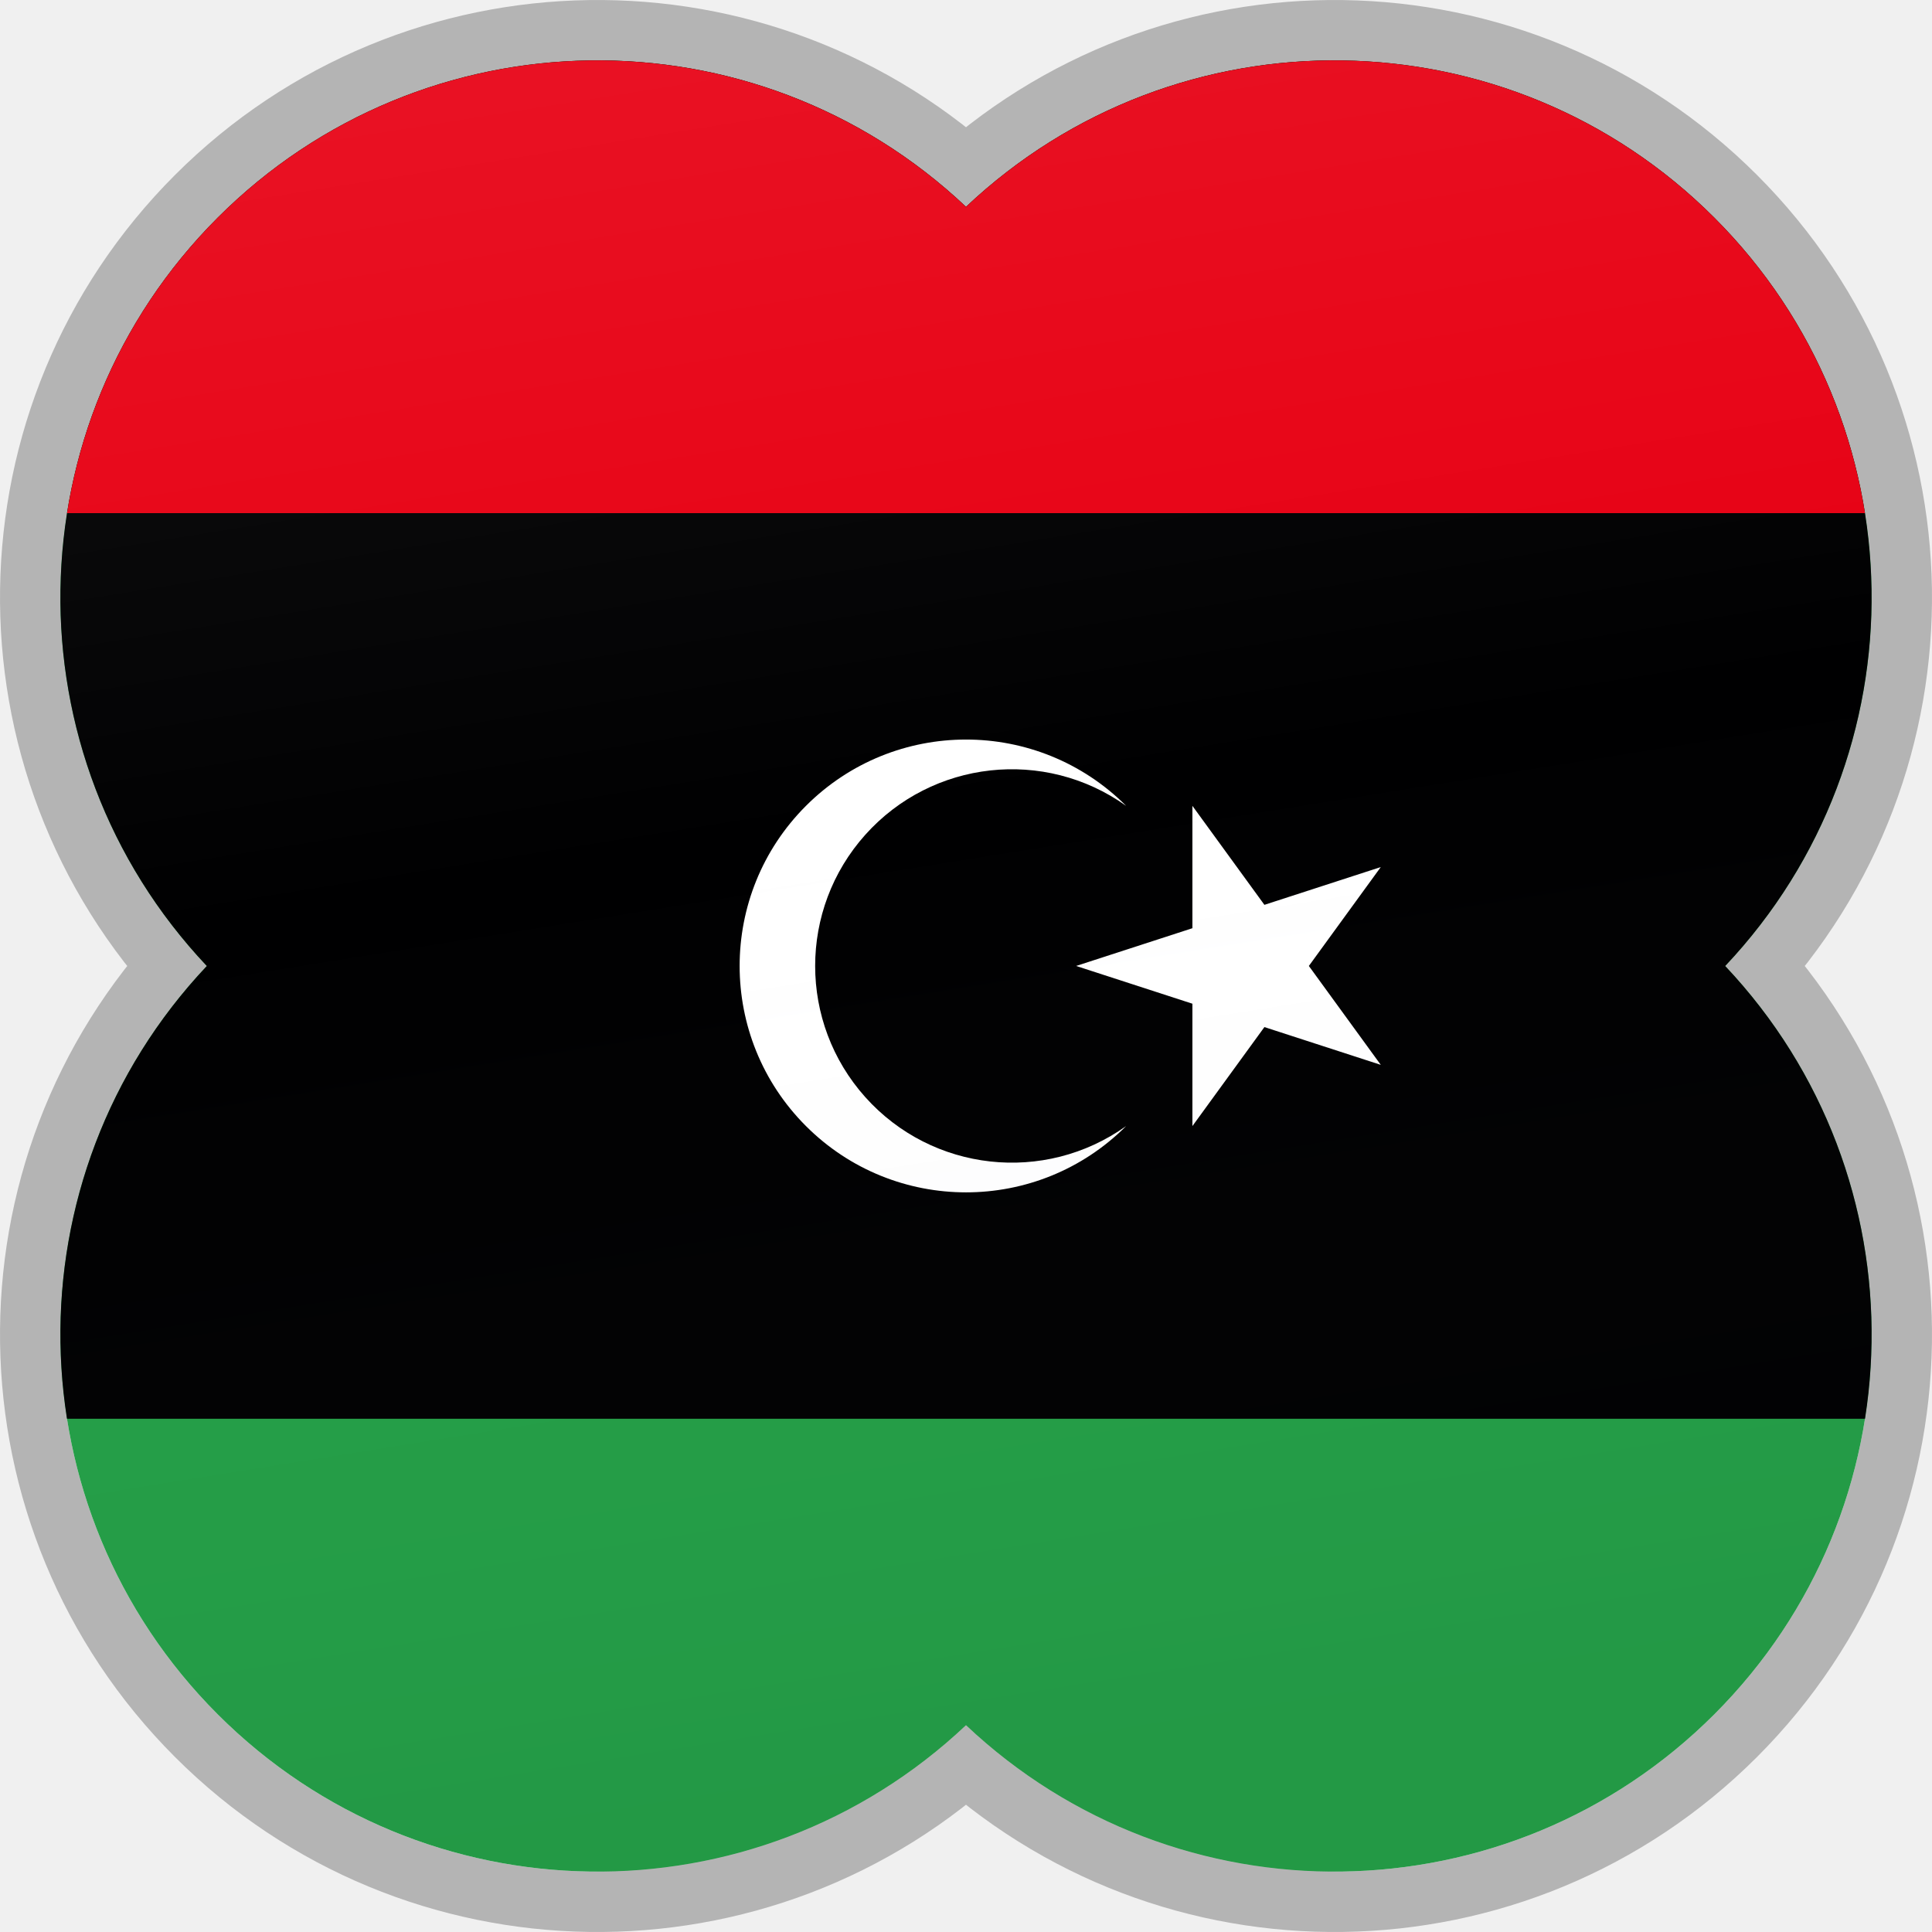
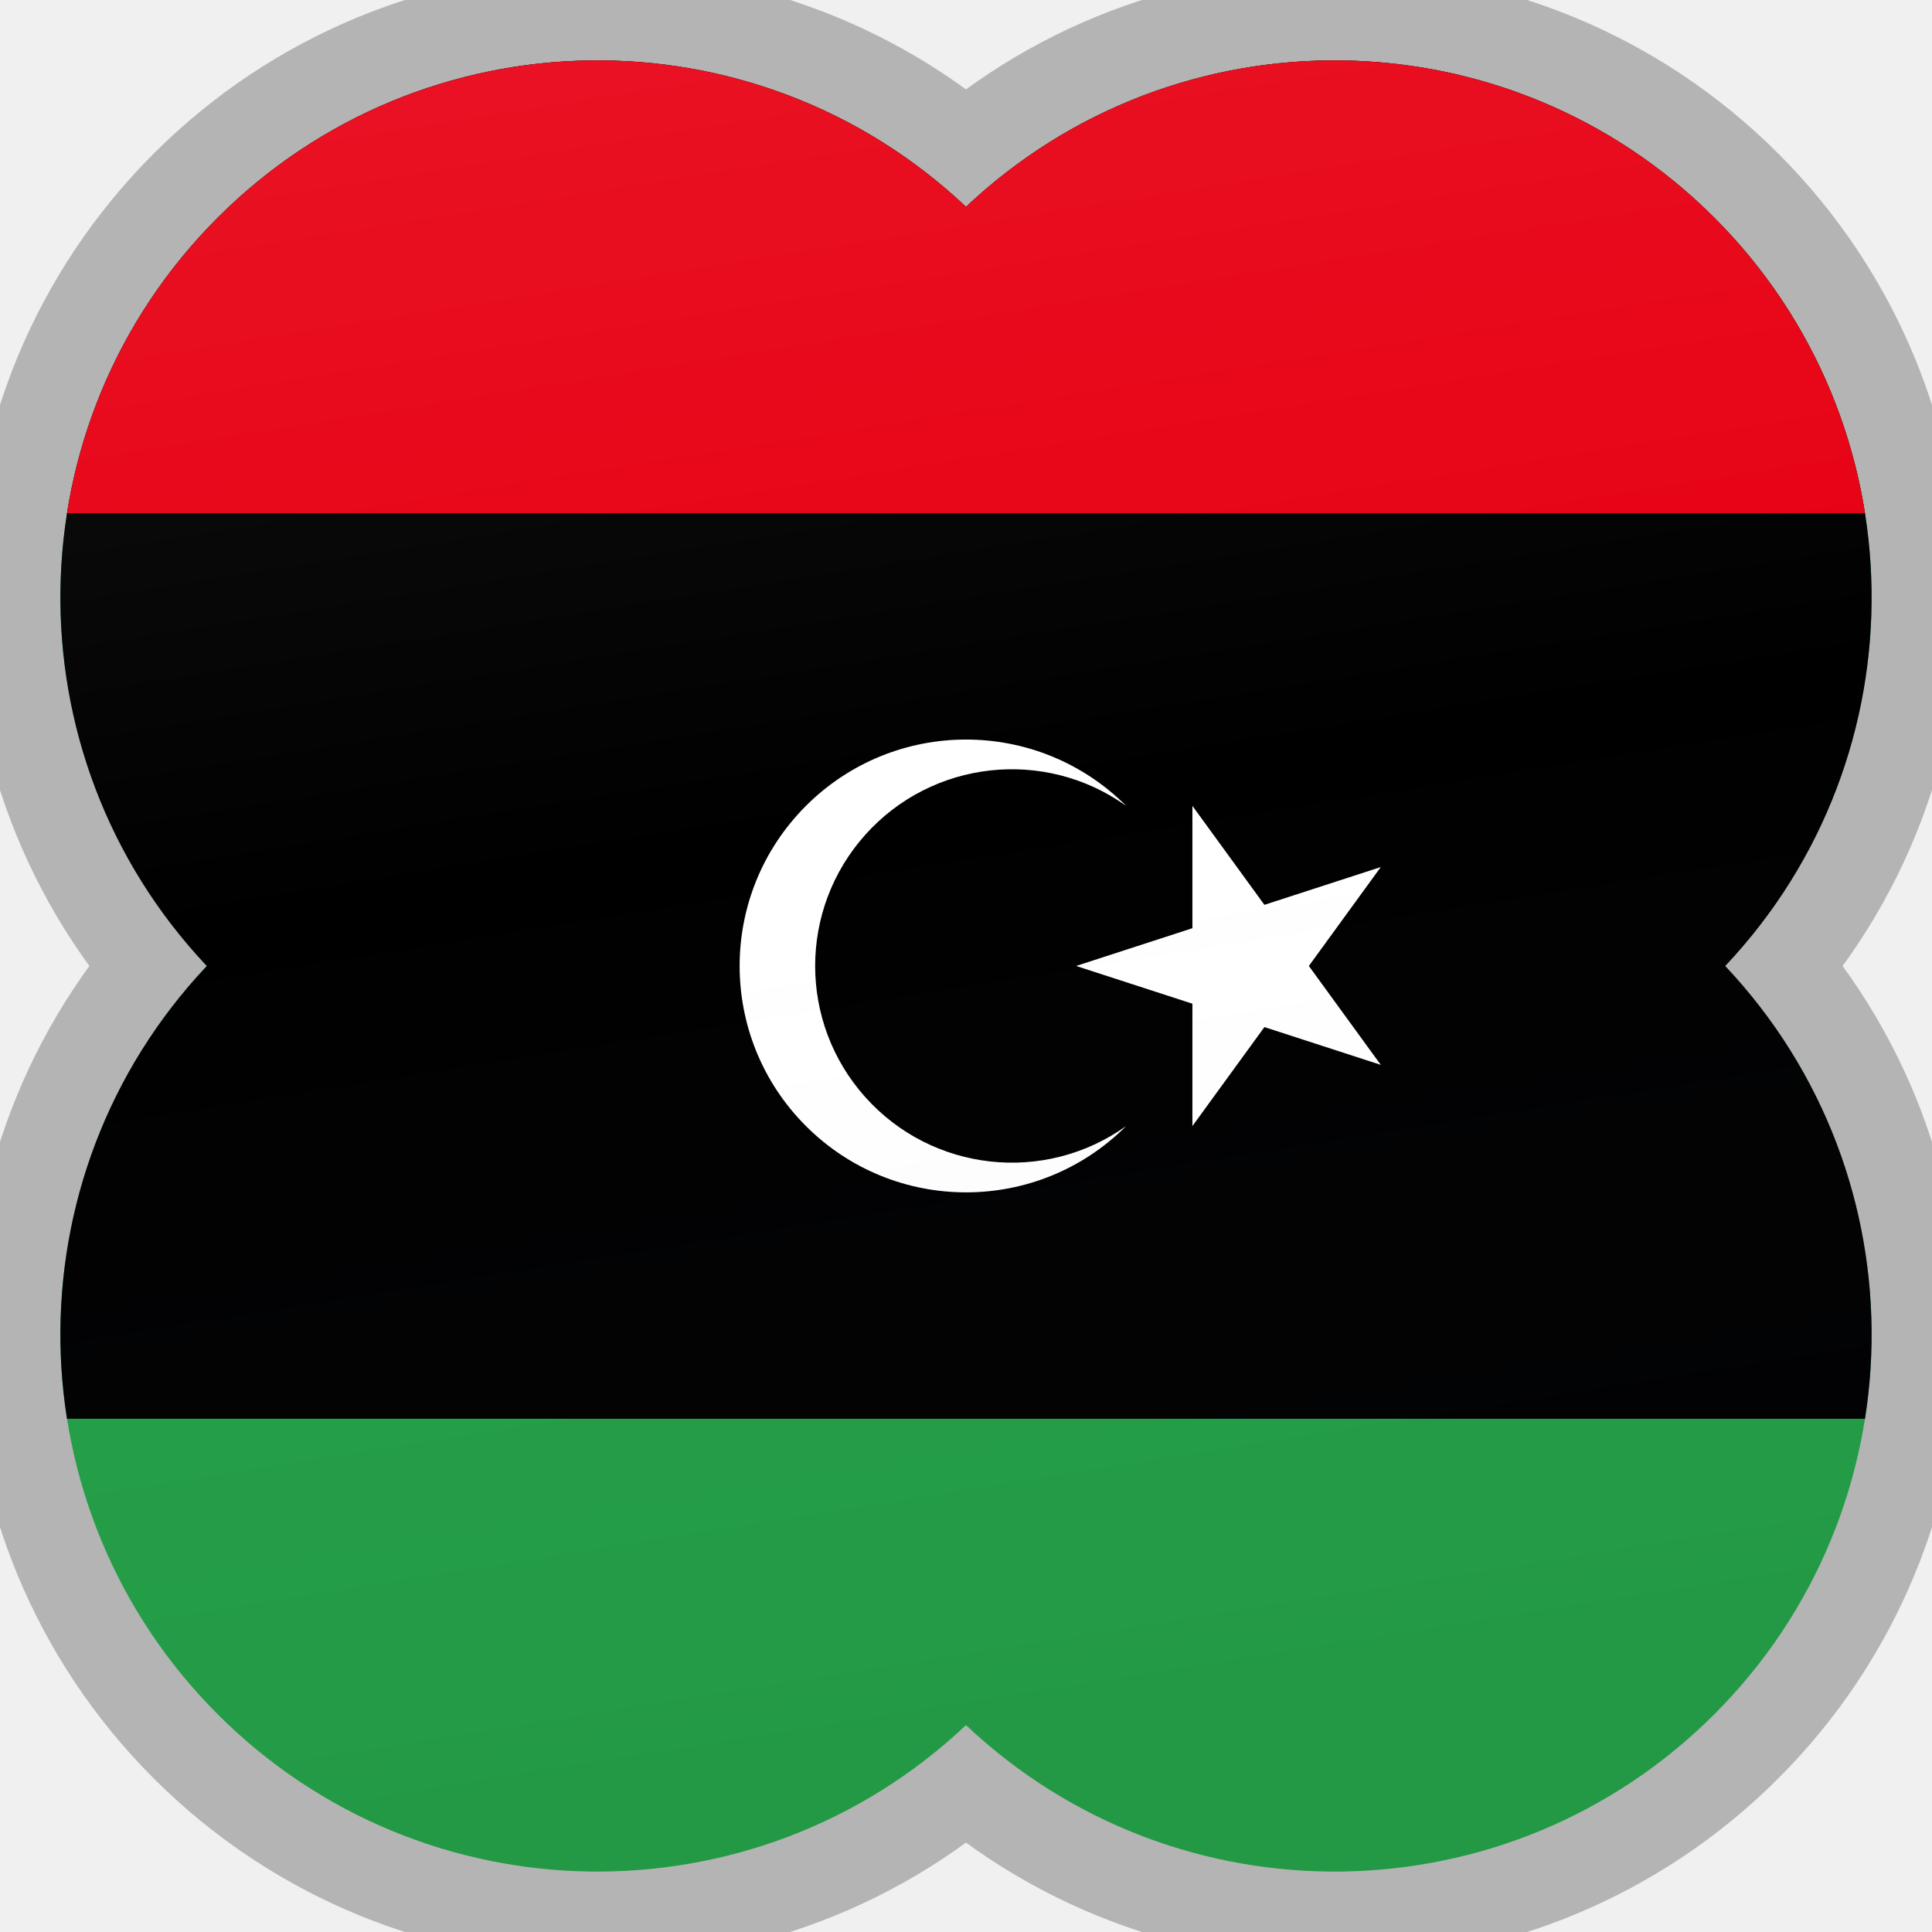
<svg xmlns="http://www.w3.org/2000/svg" viewBox="0 0 512 512" width="512" height="512" role="img" aria-labelledby="petal-soft-ly-title">
  <defs>
    <path id="petal-soft-ly-shape" d="M 256 54.811 A 142.322 142.322 0 0 1 457.189 256 A 142.322 142.322 0 0 1 256 457.189 A 142.322 142.322 0 0 1 54.811 256 A 142.322 142.322 0 0 1 256 54.811 Z" />
    <clipPath id="petal-soft-ly-clip" clipPathUnits="userSpaceOnUse">
      <path d="M 256 54.811 A 142.322 142.322 0 0 1 457.189 256 A 142.322 142.322 0 0 1 256 457.189 A 142.322 142.322 0 0 1 54.811 256 A 142.322 142.322 0 0 1 256 54.811 Z" />
    </clipPath>
    <linearGradient id="petal-soft-ly-shade" x1="0" y1="0" x2="0.16" y2="1">
      <stop offset="0%" stop-color="#ffffff" stop-opacity=".075" />
      <stop offset="48%" stop-color="#ffffff" stop-opacity="0" />
      <stop offset="100%" stop-color="#151a2b" stop-opacity=".038" />
    </linearGradient>
    <clipPath id="petal-soft-ly-source-ly-a">
      <path d="M250 12h500v500H250z" />
    </clipPath>
  </defs>
-   <path d="M 256 54.811 A 142.322 142.322 0 0 1 457.189 256 A 142.322 142.322 0 0 1 256 457.189 A 142.322 142.322 0 0 1 54.811 256 A 142.322 142.322 0 0 1 256 54.811 Z" fill="none" stroke="currentColor" stroke-width="32" stroke-opacity="0.25" stroke-linejoin="round" />
+   <path d="M 256 54.811 A 142.322 142.322 0 0 1 457.189 256 A 142.322 142.322 0 0 1 256 457.189 A 142.322 142.322 0 0 1 54.811 256 A 142.322 142.322 0 0 1 256 54.811 Z" fill="none" stroke="currentColor" stroke-width="48" stroke-opacity="0.25" stroke-linejoin="round" />
  <g clip-path="url(#petal-soft-ly-clip)">
    <path d="M 256 54.811 A 142.322 142.322 0 0 1 457.189 256 A 142.322 142.322 0 0 1 256 457.189 A 142.322 142.322 0 0 1 54.811 256 A 142.322 142.322 0 0 1 256 54.811 Z" fill="#fff" />
    <g transform="translate(16, 16) scale(0.9375)">
-       <path d="M 256 54.811 A 142.322 142.322 0 0 1 457.189 256 A 142.322 142.322 0 0 1 256 457.189 A 142.322 142.322 0 0 1 54.811 256 A 142.322 142.322 0 0 1 256 54.811 Z" fill="none" stroke="currentColor" stroke-width="32" stroke-opacity="0.25" stroke-linejoin="round" />
+       <path d="M 256 54.811 A 142.322 142.322 0 0 1 457.189 256 A 142.322 142.322 0 0 1 256 457.189 A 142.322 142.322 0 0 1 54.811 256 A 142.322 142.322 0 0 1 256 54.811 Z" fill="none" stroke="currentColor" stroke-width="48" stroke-opacity="0.25" stroke-linejoin="round" />
      <g clip-path="url(#petal-soft-ly-source-ly-a)" transform="translate(-256 -12.3)scale(1.024)">
        <path fill="#239e46" d="M0 12h1000v500H0z" />
        <path fill="#000001" d="M0 12h1000v375H0z" />
        <path fill="#e70013" d="M0 12h1000v125H0z" />
        <path fill="#fff" d="M544.2 217.8a54.3 54.3 0 1 0 0 88.4 62.5 62.5 0 1 1 0-88.4M530.4 262l84.1-27.3-52 71.5v-88.4l52 71.5z" />
      </g>
    </g>
    <path d="M 256 54.811 A 142.322 142.322 0 0 1 457.189 256 A 142.322 142.322 0 0 1 256 457.189 A 142.322 142.322 0 0 1 54.811 256 A 142.322 142.322 0 0 1 256 54.811 Z" fill="url(#petal-soft-ly-shade)" />
  </g>
</svg>
